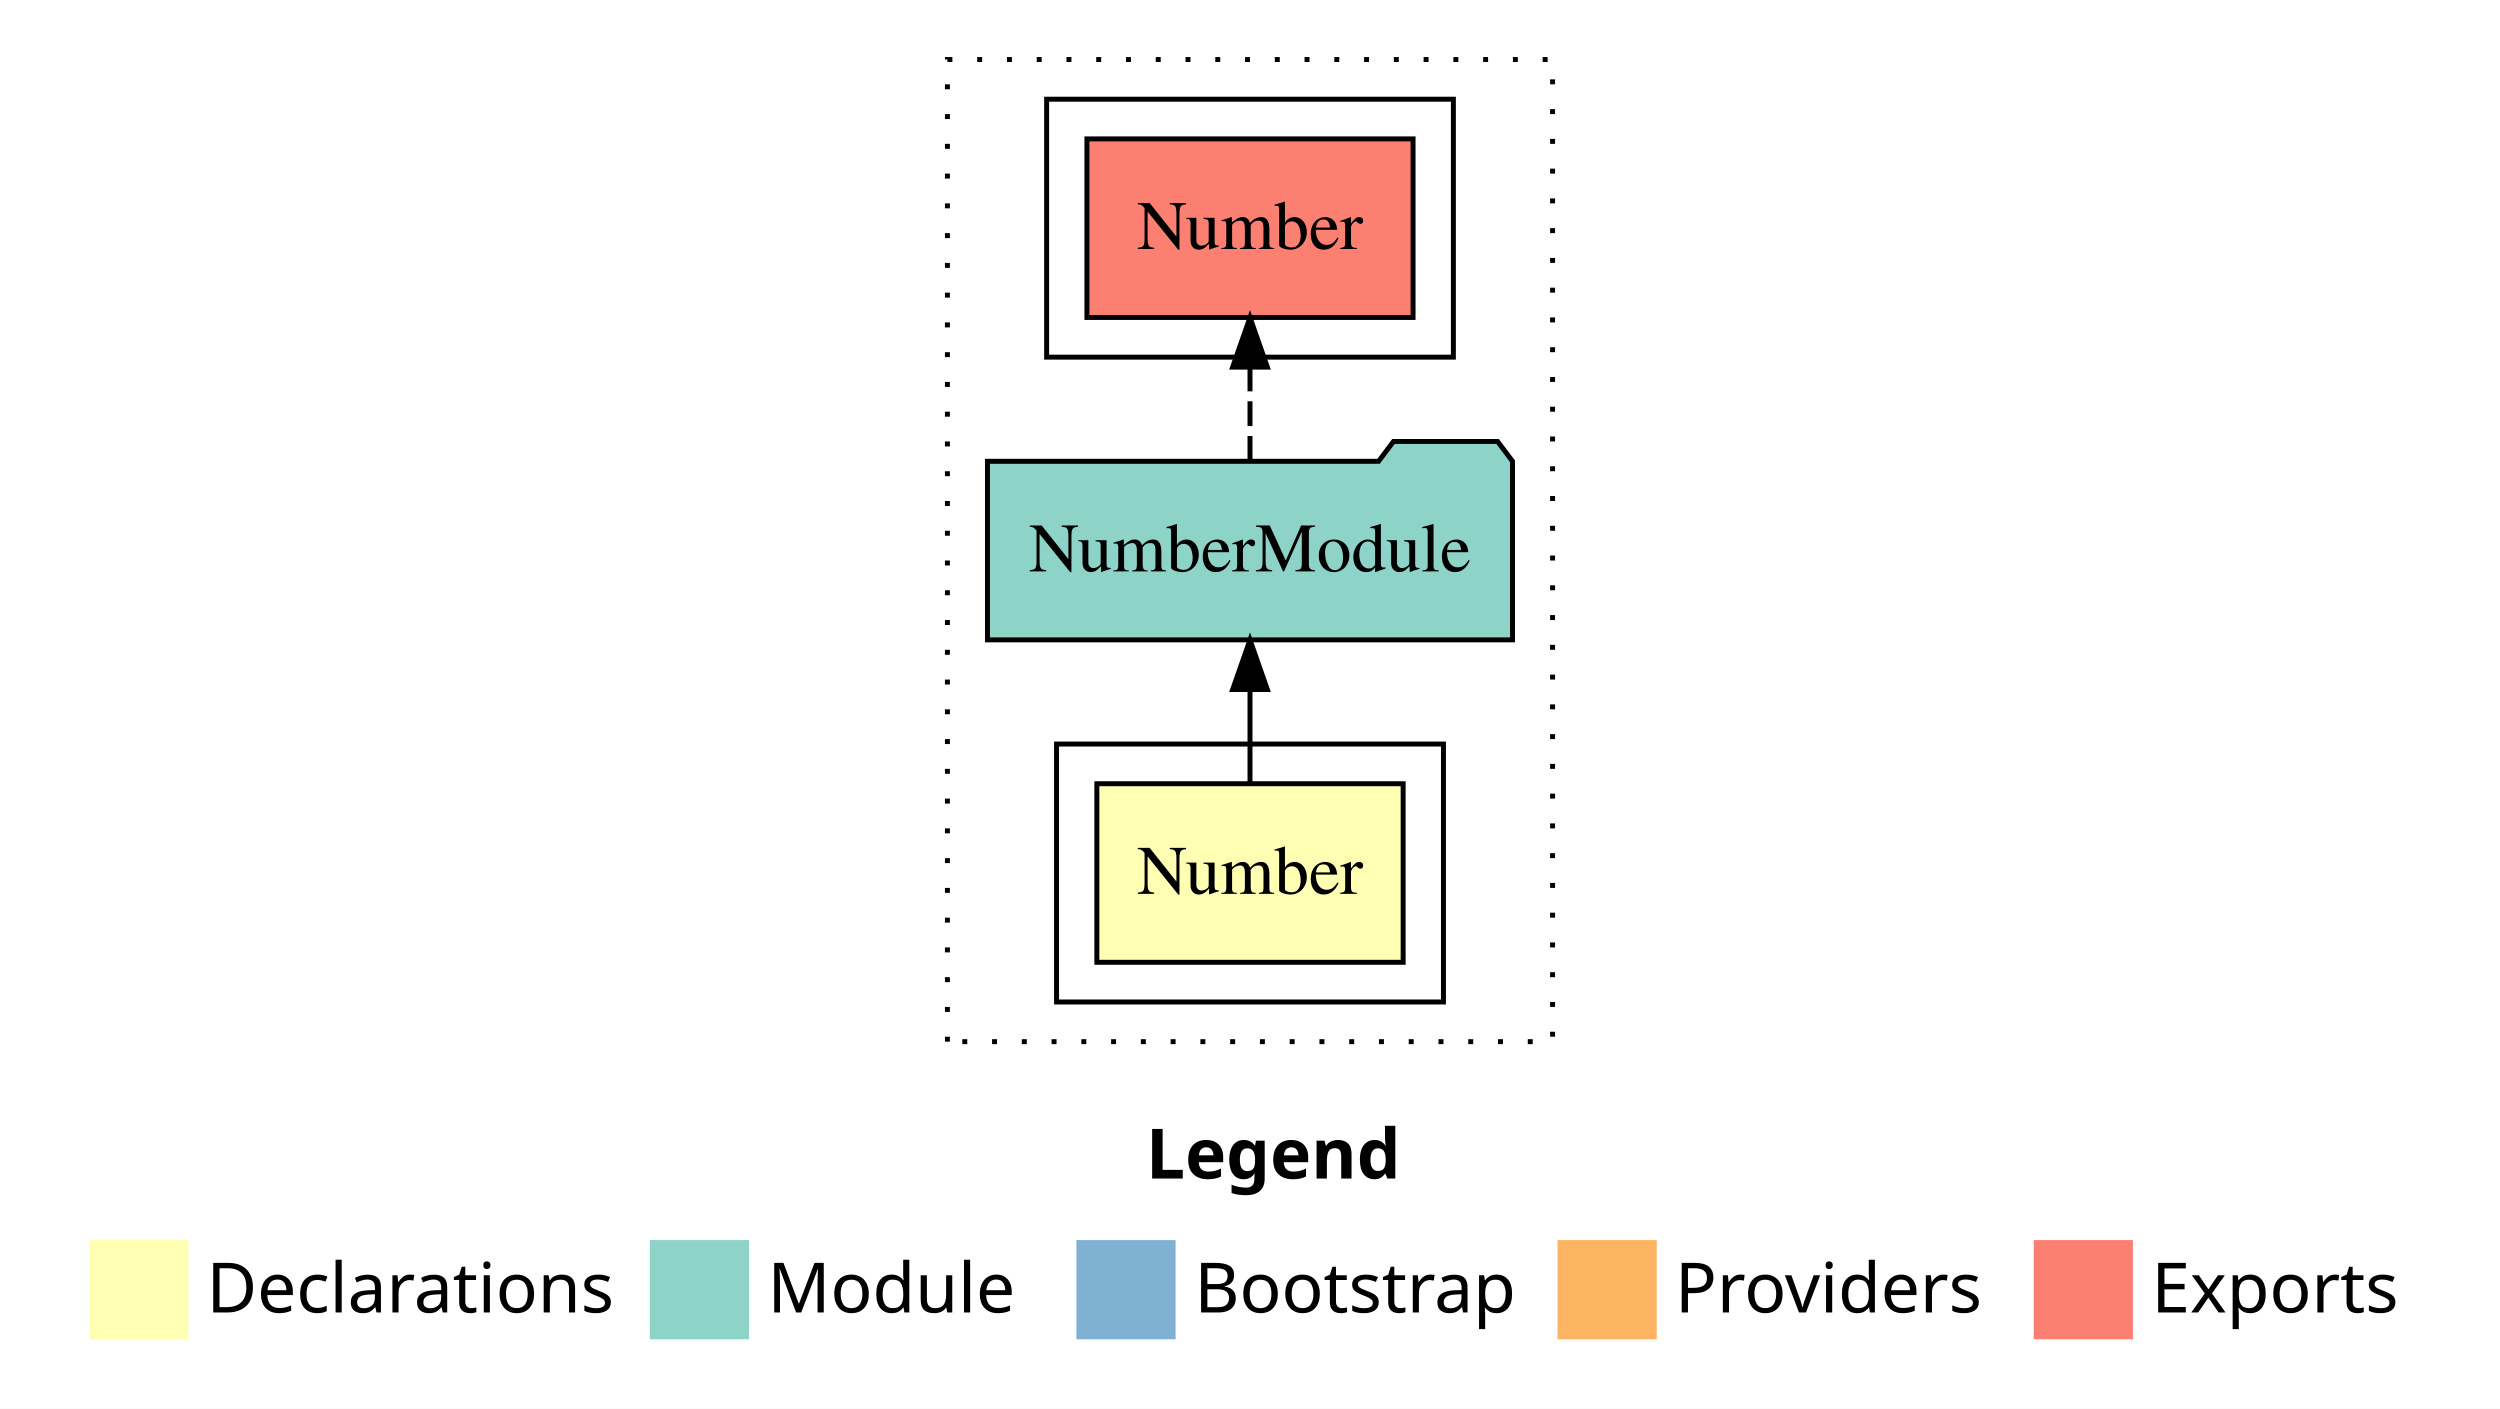
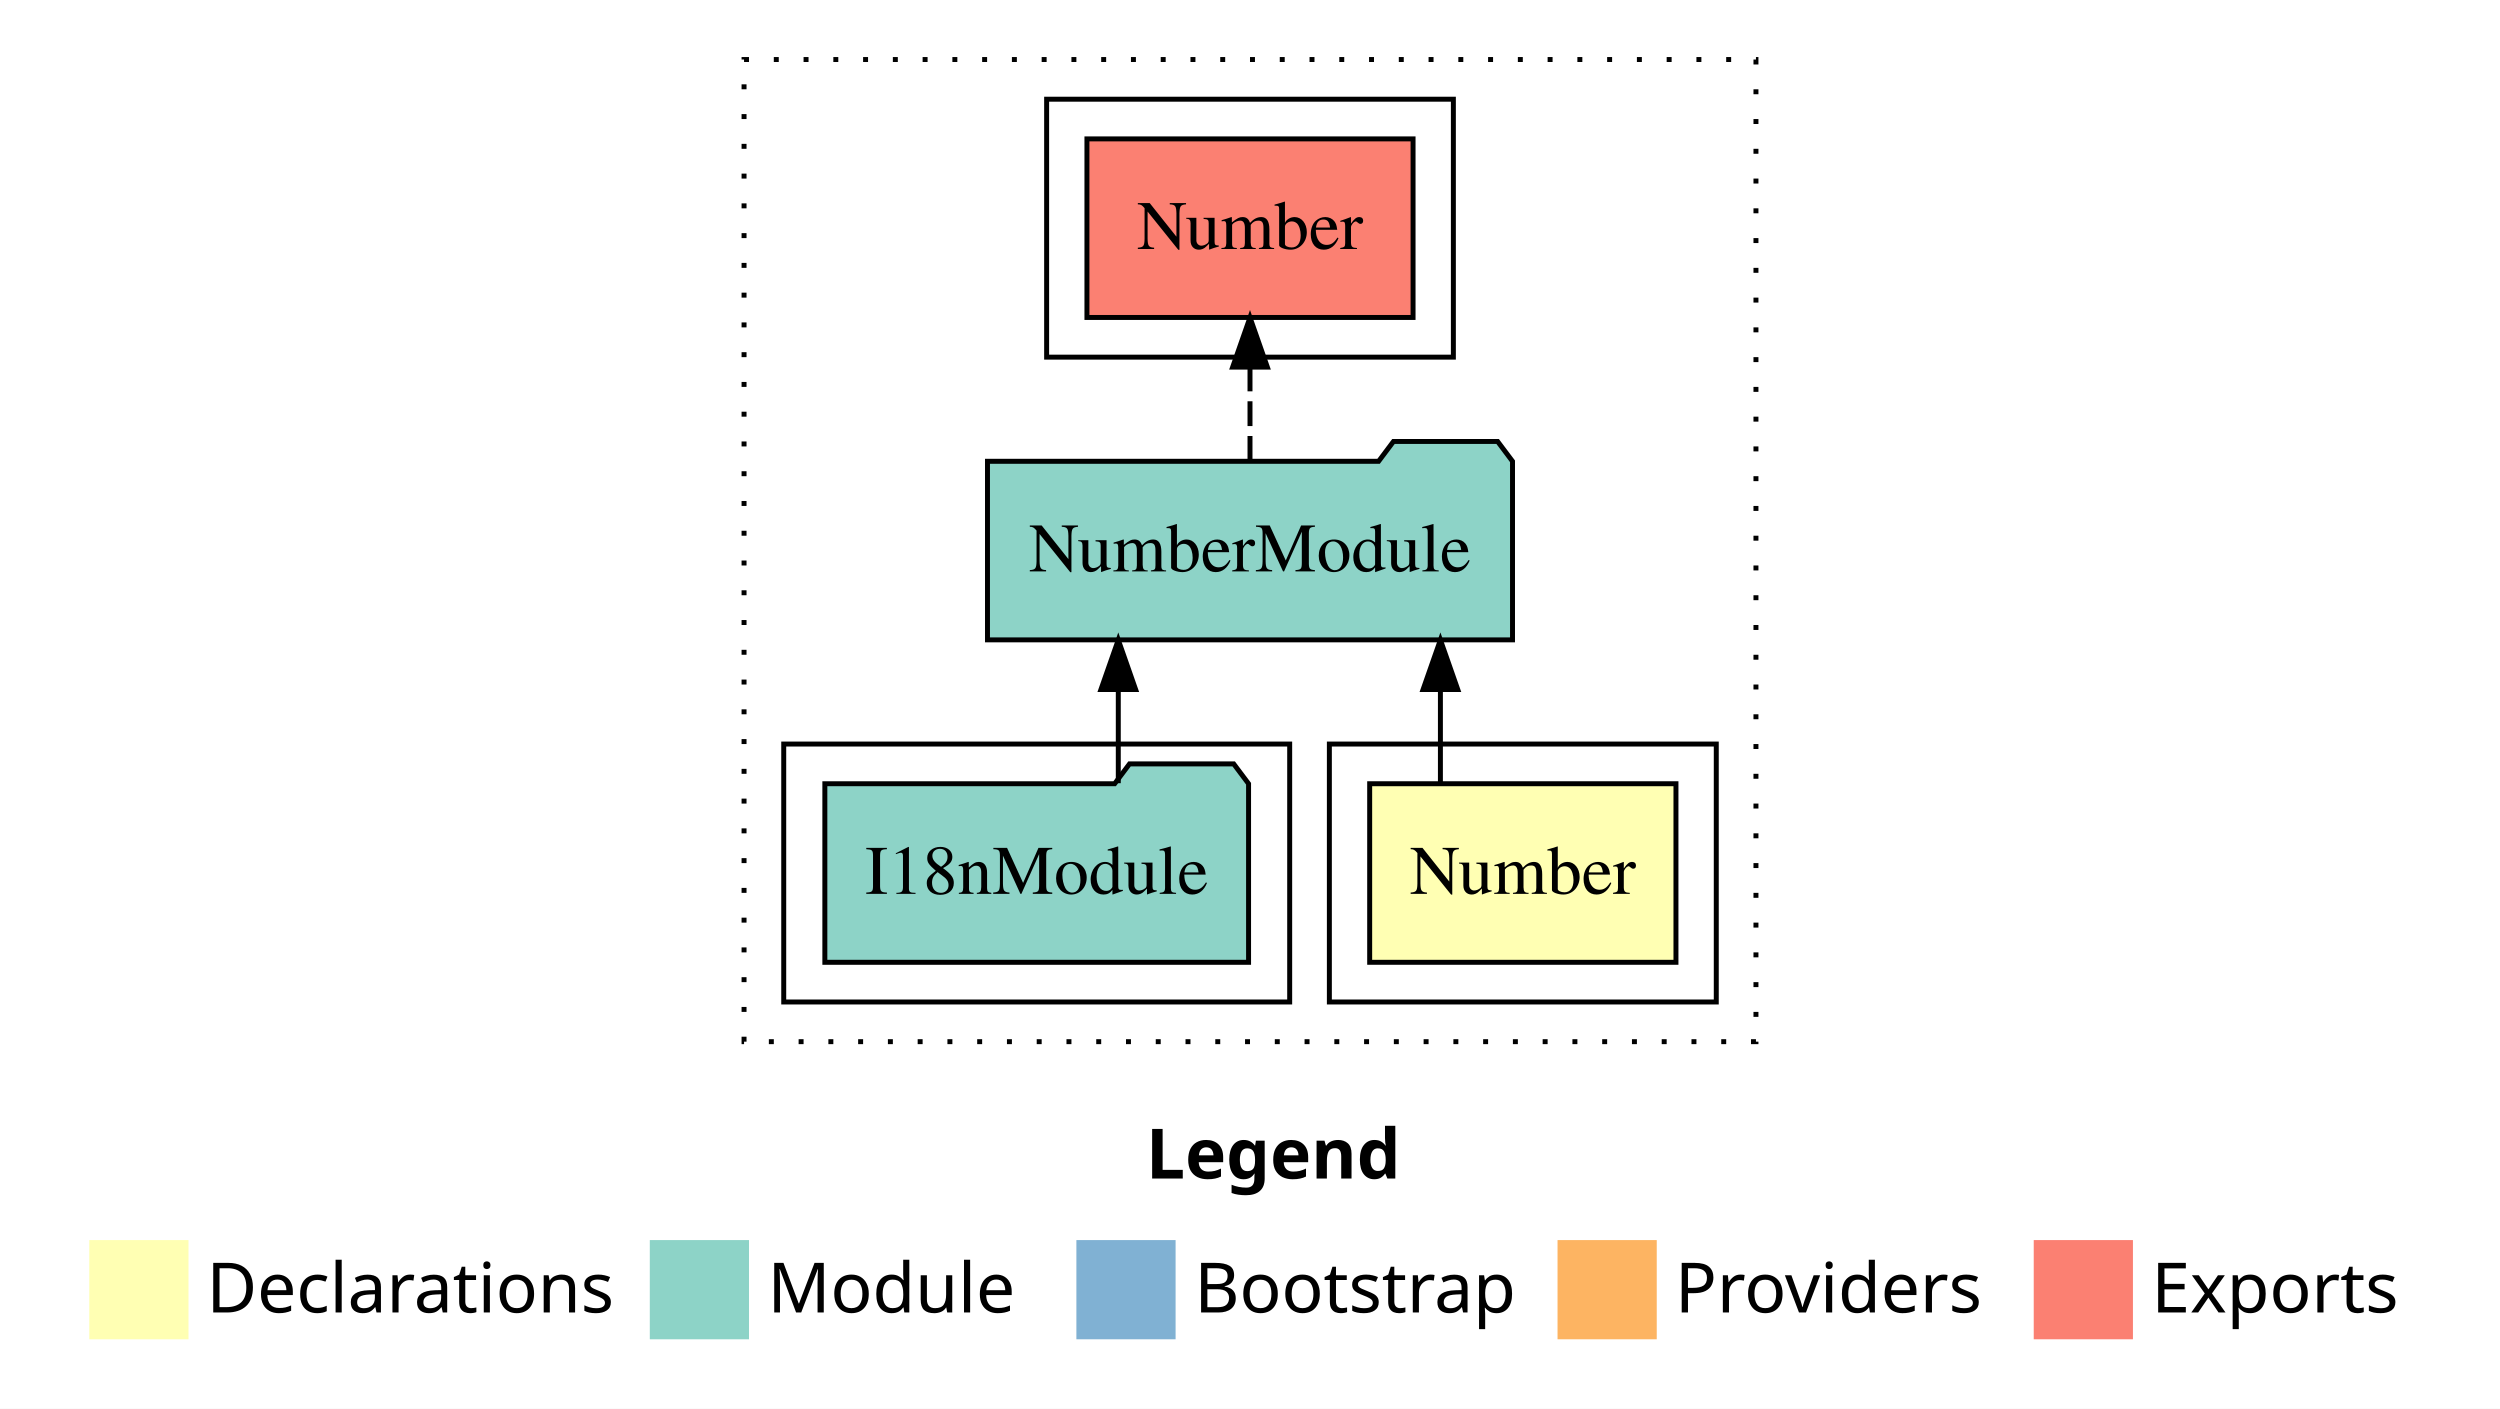
<svg xmlns="http://www.w3.org/2000/svg" width="504pt" height="284pt" viewBox="0.00 0.00 504.00 284.00">
  <g id="graph0" class="graph" transform="scale(1 1) rotate(0) translate(4 280)">
    <polygon fill="#ffffff" stroke="transparent" points="-4,4 -4,-280 500,-280 500,4 -4,4" />
    <text text-anchor="start" x="227.009" y="-42.4" font-family="sans-serif" font-weight="bold" font-size="14.00" fill="#000000">Legend</text>
    <polygon fill="#ffffb3" stroke="transparent" points="14,-10 14,-30 34,-30 34,-10 14,-10" />
    <text text-anchor="start" x="37.629" y="-15.4" font-family="sans-serif" font-size="14.00" fill="#000000">  Declarations</text>
    <polygon fill="#8dd3c7" stroke="transparent" points="127,-10 127,-30 147,-30 147,-10 127,-10" />
    <text text-anchor="start" x="150.725" y="-15.4" font-family="sans-serif" font-size="14.00" fill="#000000">  Module</text>
    <polygon fill="#80b1d3" stroke="transparent" points="213,-10 213,-30 233,-30 233,-10 213,-10" />
    <text text-anchor="start" x="236.781" y="-15.4" font-family="sans-serif" font-size="14.00" fill="#000000">  Bootstrap</text>
    <polygon fill="#fdb462" stroke="transparent" points="310,-10 310,-30 330,-30 330,-10 310,-10" />
    <text text-anchor="start" x="333.673" y="-15.4" font-family="sans-serif" font-size="14.00" fill="#000000">  Providers</text>
    <polygon fill="#fb8072" stroke="transparent" points="406,-10 406,-30 426,-30 426,-10 406,-10" />
    <text text-anchor="start" x="429.726" y="-15.4" font-family="sans-serif" font-size="14.00" fill="#000000">  Exports</text>
    <g id="clust1" class="cluster">
-       <polygon fill="none" stroke="#000000" stroke-dasharray="1,5" points="187,-70 187,-268 309,-268 309,-70 187,-70" />
+       <polygon fill="none" stroke="#000000" stroke-dasharray="1,5" points="146,-70 146,-268 350,-268 350,-70 146,-70" />
    </g>
    <g id="clust2" class="cluster">
-       <polygon fill="none" stroke="#000000" points="209,-78 209,-130 287,-130 287,-78 209,-78" />
+       <polygon fill="none" stroke="#000000" points="264,-78 264,-130 342,-130 342,-78 264,-78" />
+     </g>
+     <g id="clust4" class="cluster">
+       <polygon fill="none" stroke="#000000" points="154,-78 154,-130 256,-130 256,-78 154,-78" />
    </g>
    <g id="clust5" class="cluster">
      <polygon fill="none" stroke="#000000" points="207,-208 207,-260 289,-260 289,-208 207,-208" />
    </g>
    <g id="node1" class="node">
-       <polygon fill="#ffffb3" stroke="#000000" points="278.873,-122 217.127,-122 217.127,-86 278.873,-86 278.873,-122" />
-       <text text-anchor="middle" x="248" y="-99.8" font-family="Times,serif" font-size="14.00" fill="#000000">Number</text>
+       <polygon fill="#ffffb3" stroke="#000000" points="333.873,-122 272.127,-122 272.127,-86 333.873,-86 333.873,-122" />
+       <text text-anchor="middle" x="303" y="-99.8" font-family="Times,serif" font-size="14.00" fill="#000000">Number</text>
    </g>
    <g id="node2" class="node">
      <polygon fill="#8dd3c7" stroke="#000000" points="300.923,-187 297.923,-191 276.923,-191 273.923,-187 195.077,-187 195.077,-151 300.923,-151 300.923,-187" />
      <text text-anchor="middle" x="248" y="-164.8" font-family="Times,serif" font-size="14.00" fill="#000000">NumberModule</text>
    </g>
    <g id="edge1" class="edge">
-       <path fill="none" stroke="#000000" d="M248,-122.106C248,-122.106 248,-140.991 248,-140.991" />
-       <polygon fill="#000000" stroke="#000000" points="244.5,-140.991 248,-150.991 251.5,-140.991 244.5,-140.991" />
+       <path fill="none" stroke="#000000" d="M286.387,-122.106C286.387,-122.106 286.387,-140.991 286.387,-140.991" />
+       <polygon fill="#000000" stroke="#000000" points="282.887,-140.991 286.387,-150.991 289.887,-140.991 282.887,-140.991" />
    </g>
-     <g id="node3" class="node">
+     <g id="node4" class="node">
      <polygon fill="#fb8072" stroke="#000000" points="280.873,-252 215.126,-252 215.126,-216 280.873,-216 280.873,-252" />
      <text text-anchor="middle" x="248" y="-229.8" font-family="Times,serif" font-size="14.00" fill="#000000">Number </text>
    </g>
-     <g id="edge2" class="edge">
+     <g id="edge3" class="edge">
      <path fill="none" stroke="#000000" stroke-dasharray="5,2" d="M248,-187.106C248,-187.106 248,-205.991 248,-205.991" />
      <polygon fill="#000000" stroke="#000000" points="244.5,-205.991 248,-215.991 251.5,-205.991 244.5,-205.991" />
    </g>
+     <g id="node3" class="node">
+       <polygon fill="#8dd3c7" stroke="#000000" points="247.711,-122 244.711,-126 223.711,-126 220.711,-122 162.289,-122 162.289,-86 247.711,-86 247.711,-122" />
+       <text text-anchor="middle" x="205" y="-99.8" font-family="Times,serif" font-size="14.00" fill="#000000">I18nModule</text>
+     </g>
+     <g id="edge2" class="edge">
+       <path fill="none" stroke="#000000" d="M221.447,-122.106C221.447,-122.106 221.447,-140.991 221.447,-140.991" />
+       <polygon fill="#000000" stroke="#000000" points="217.947,-140.991 221.447,-150.991 224.947,-140.991 217.947,-140.991" />
+     </g>
  </g>
</svg>
